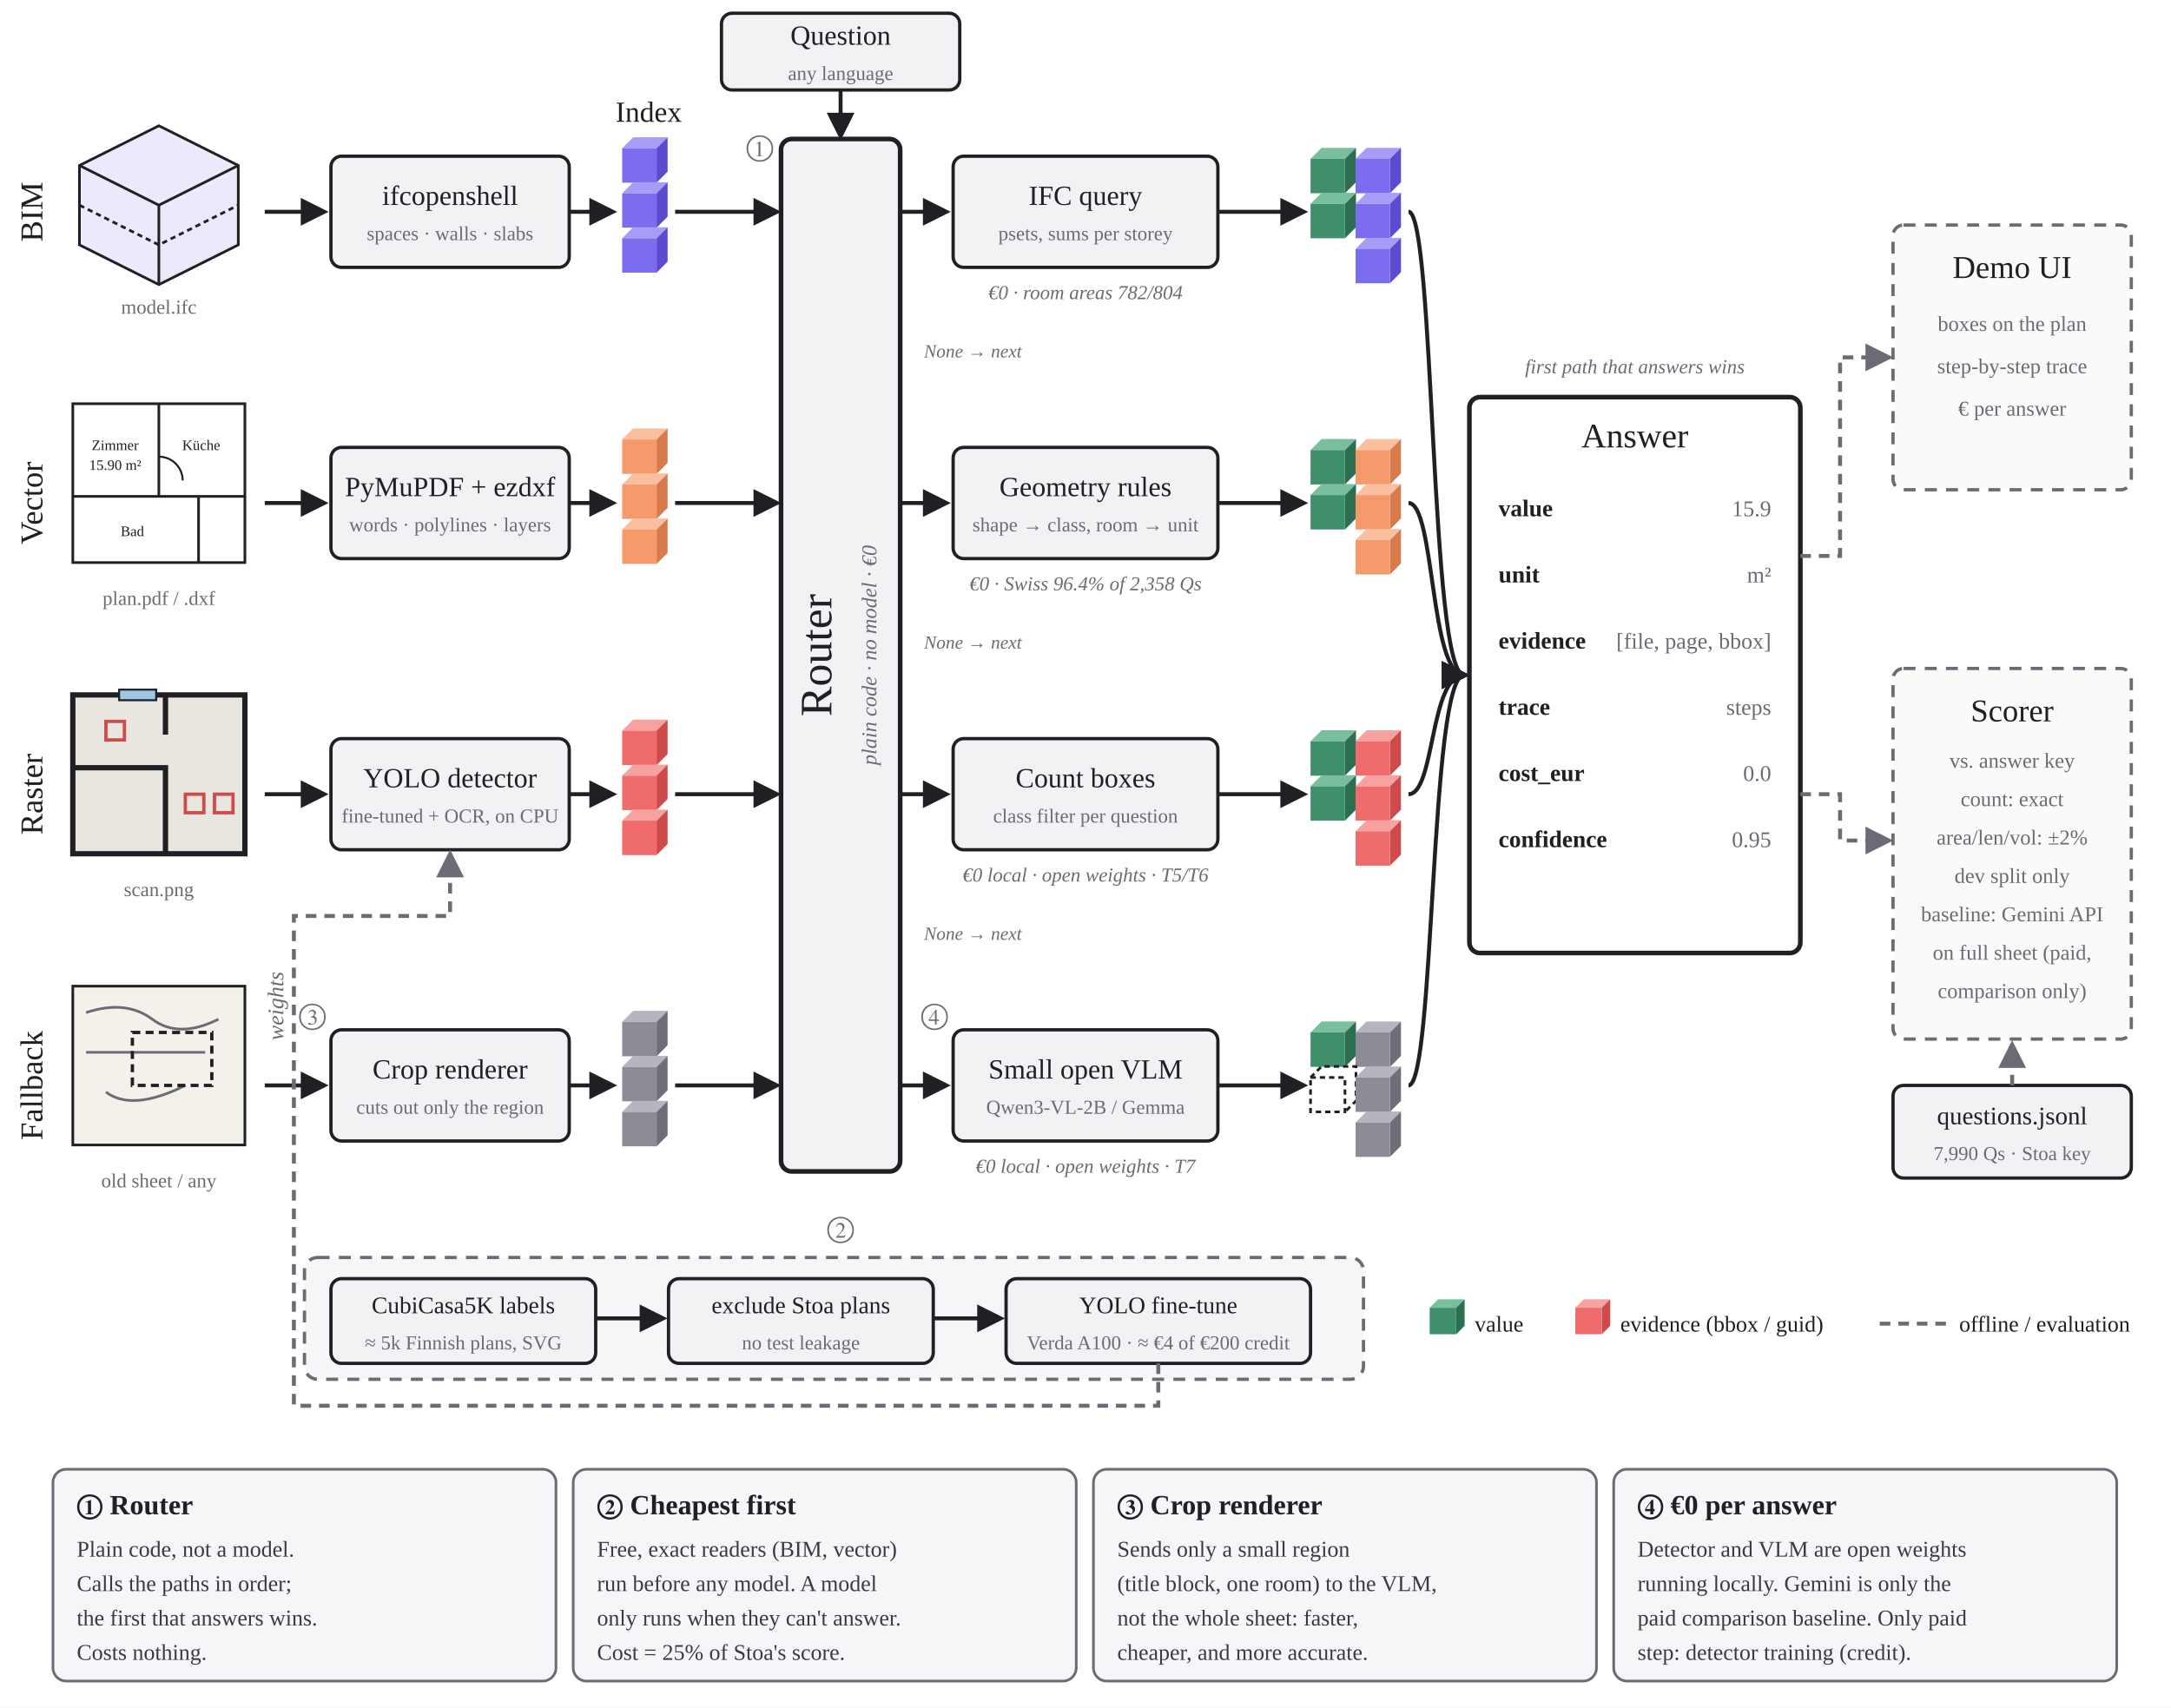
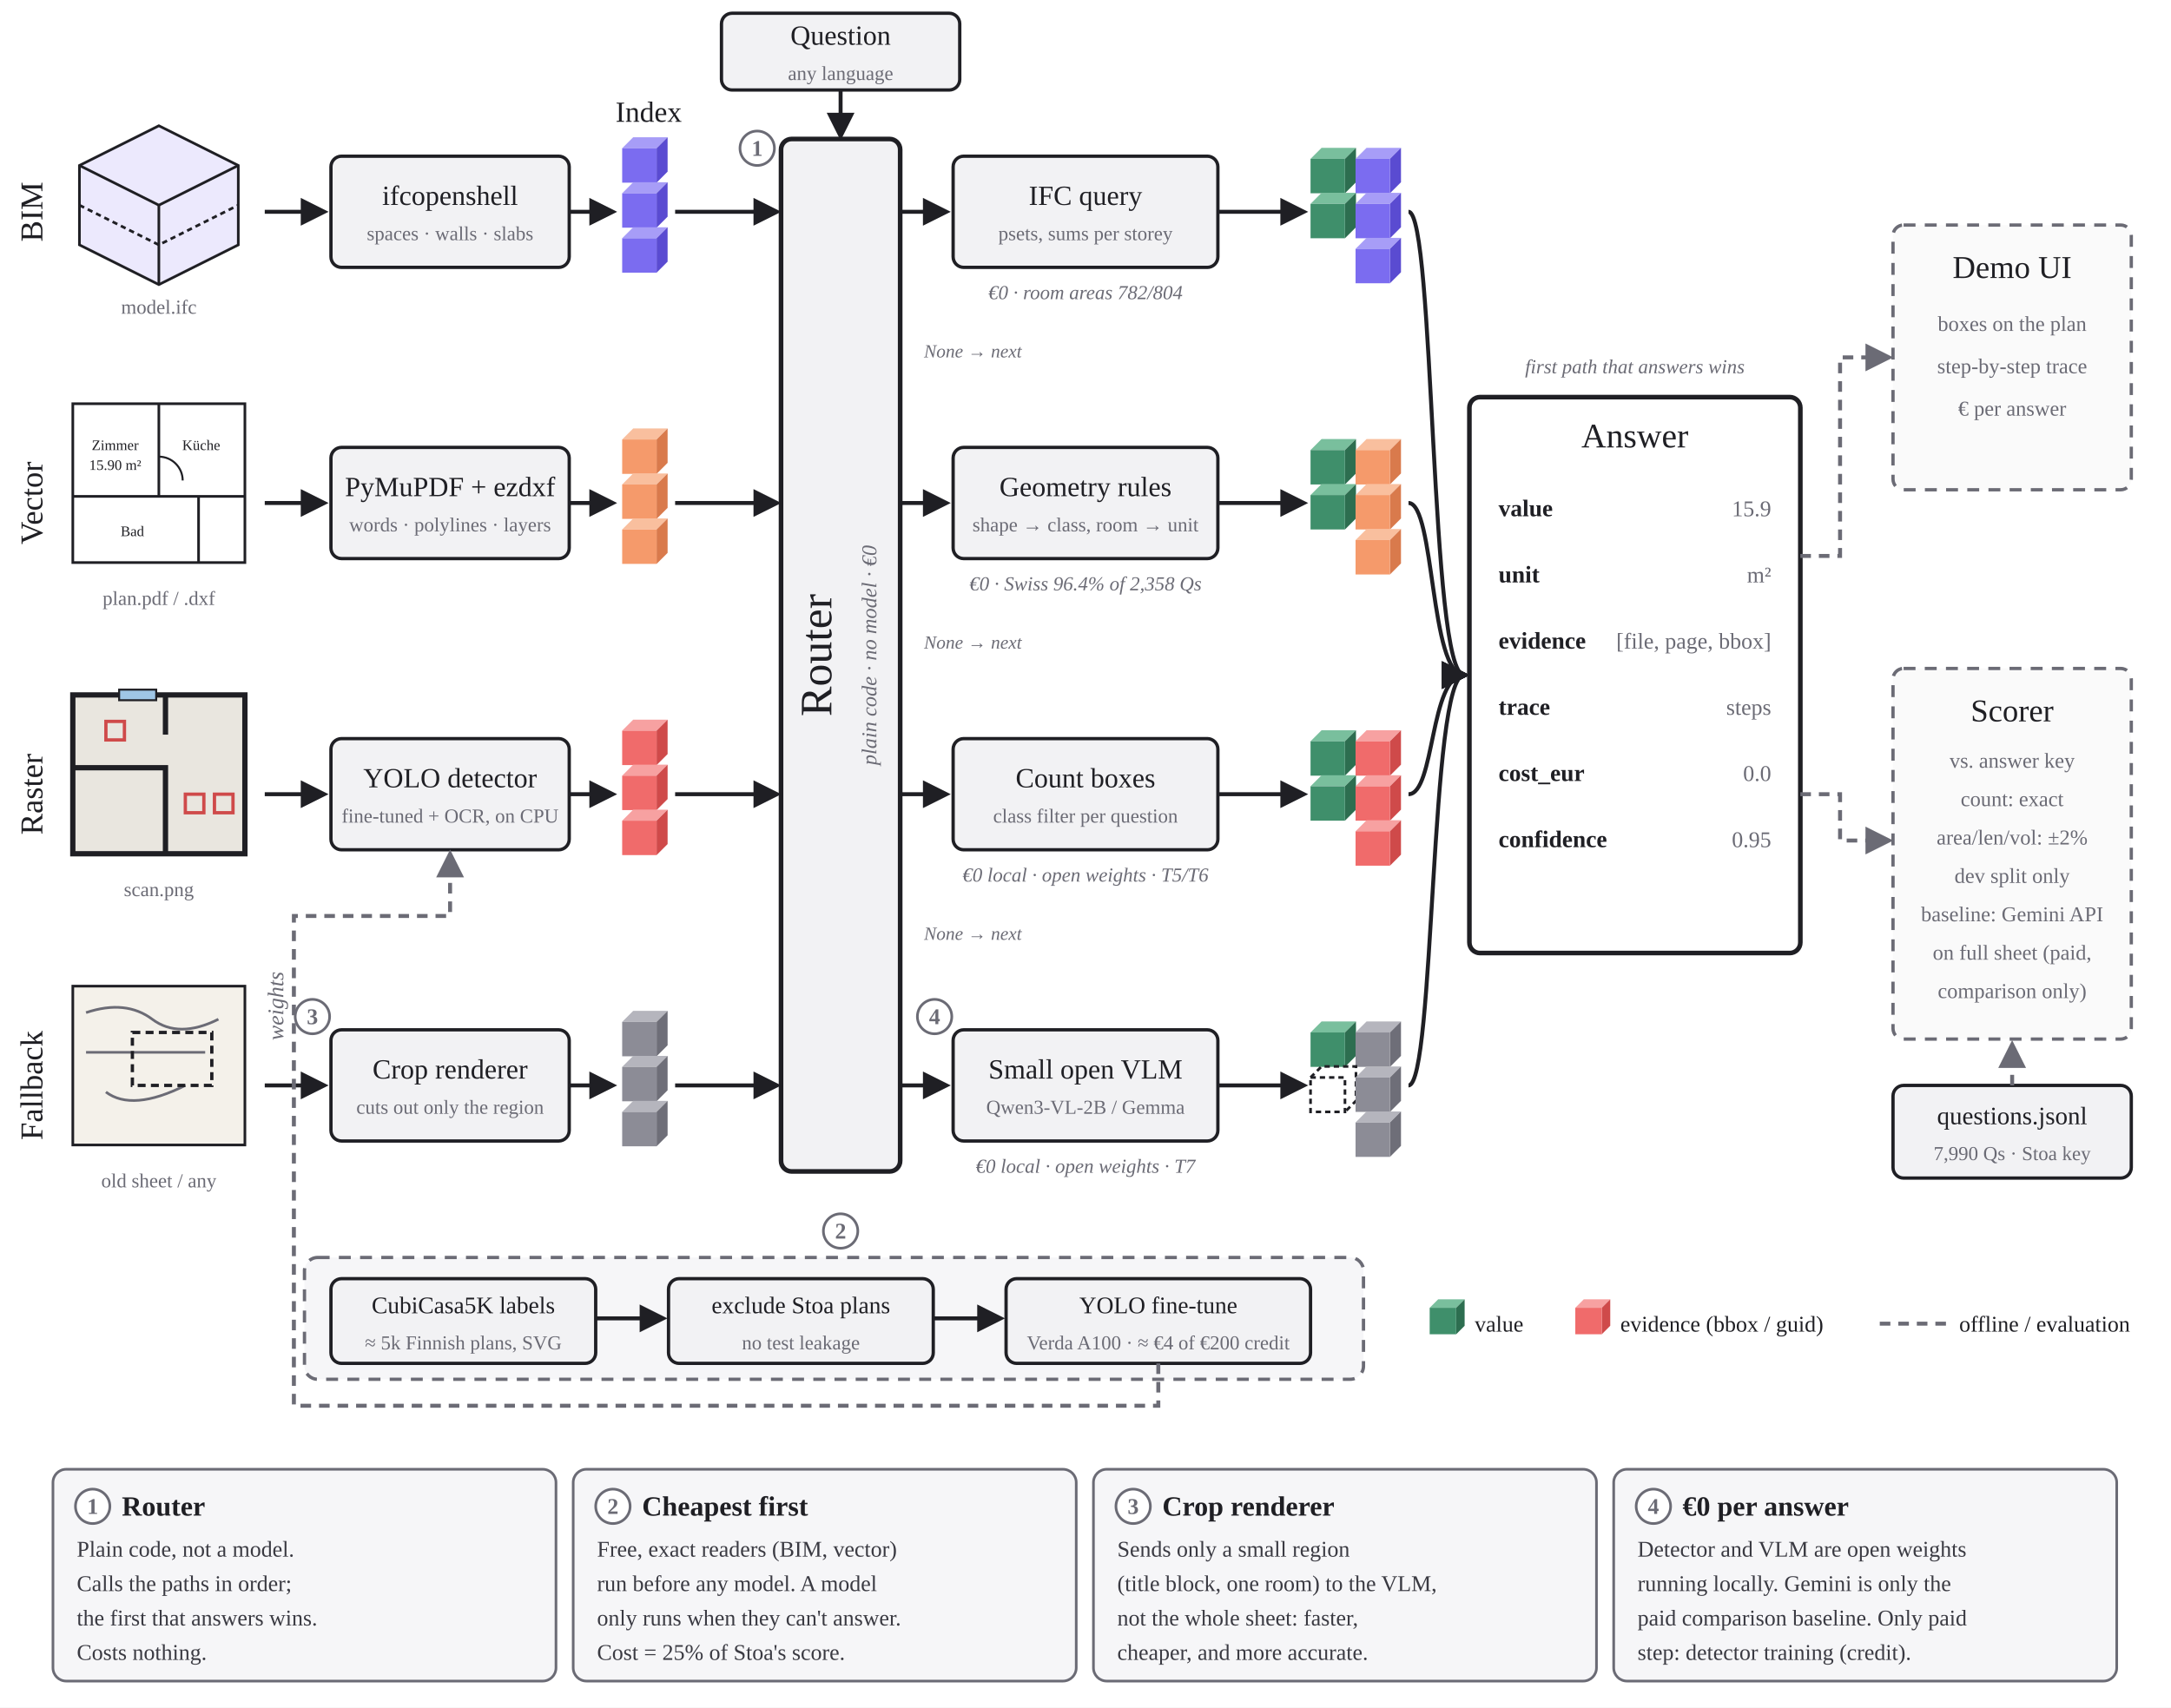
<svg xmlns="http://www.w3.org/2000/svg" viewBox="0 0 1640 1290" role="img" aria-label="SiteLens architecture: a question and a drawing go through a cheapest-first router over four paths (BIM, vector, raster detector, VLM fallback); each path returns a value with evidence boxes and a cost; answers are scored against Stoa's answer key; the detector is fine-tuned on CubiCasa5K excluding Stoa drawings." font-family="Times New Roman, Georgia, serif" fill="#1f1f24">
  <defs>
    <marker id="ah" viewBox="0 0 10 10" refX="8" refY="5" markerWidth="7" markerHeight="7" orient="auto-start-reverse">
      <path d="M0,0 L10,5 L0,10 z" fill="#1f1f24" />
    </marker>
    <marker id="ahg" viewBox="0 0 10 10" refX="8" refY="5" markerWidth="7" markerHeight="7" orient="auto-start-reverse">
      <path d="M0,0 L10,5 L0,10 z" fill="#6b6b75" />
    </marker>
  </defs>
  <rect width="1640" height="1290" fill="white" />
  <text x="32" y="160" font-size="24" text-anchor="middle" fill="#1f1f24" transform="rotate(-90 32 160)">BIM</text>
  <g stroke="#1f1f24" stroke-width="2" fill="#ece9fd">
    <path d="M60,125 l60,-30 l60,30 v60 l-60,30 l-60,-30 z" />
    <path d="M60,125 l60,30 l60,-30" fill="none" />
    <path d="M120,155 v60" fill="none" />
    <path d="M60,155 l60,30 l60,-30" fill="none" stroke-dasharray="4 3" />
  </g>
  <text x="120" y="237" font-size="15" text-anchor="middle" fill="#6b6b75">model.ifc</text>
  <line x1="200" y1="160" x2="244" y2="160" stroke="#1f1f24" stroke-width="3" marker-end="url(#ah)" />
  <rect x="250" y="118" width="180" height="84" rx="8" fill="#f2f2f4" stroke="#1f1f24" stroke-width="2.5" />
  <text x="340.0" y="150.0" font-size="21" text-anchor="middle" dominant-baseline="middle">ifcopenshell</text>
  <text x="340.0" y="178.0" font-size="15" fill="#6b6b75" text-anchor="middle" dominant-baseline="middle">spaces · walls · slabs</text>
  <line x1="430" y1="160" x2="462" y2="160" stroke="#1f1f24" stroke-width="3" marker-end="url(#ah)" />
  <path d="M470,112 l8.32,-8.32 h26 l-8.32,8.32 z" fill="#a79df7" />
  <path d="M496,112 l8.32,-8.32 v26 l-8.32,8.32 z" fill="#5a4bd1" />
  <rect x="470" y="112" width="26" height="26" fill="#7b6cf0" />
  <path d="M470,146 l8.32,-8.32 h26 l-8.32,8.32 z" fill="#a79df7" />
  <path d="M496,146 l8.32,-8.32 v26 l-8.32,8.32 z" fill="#5a4bd1" />
  <rect x="470" y="146" width="26" height="26" fill="#7b6cf0" />
  <path d="M470,180 l8.32,-8.32 h26 l-8.32,8.32 z" fill="#a79df7" />
  <path d="M496,180 l8.32,-8.32 v26 l-8.32,8.32 z" fill="#5a4bd1" />
  <rect x="470" y="180" width="26" height="26" fill="#7b6cf0" />
  <line x1="510" y1="160" x2="586" y2="160" stroke="#1f1f24" stroke-width="3" marker-end="url(#ah)" />
  <line x1="680" y1="160" x2="714" y2="160" stroke="#1f1f24" stroke-width="3" marker-end="url(#ah)" />
  <rect x="720" y="118" width="200" height="84" rx="8" fill="#f2f2f4" stroke="#1f1f24" stroke-width="2.5" />
  <text x="820.0" y="150.0" font-size="21" text-anchor="middle" dominant-baseline="middle">IFC query</text>
  <text x="820.0" y="178.0" font-size="15" fill="#6b6b75" text-anchor="middle" dominant-baseline="middle">psets, sums per storey</text>
  <text x="820" y="226" font-size="15" text-anchor="middle" fill="#6b6b75" font-style="italic">€0 · room areas 782/804</text>
  <line x1="920" y1="160" x2="984" y2="160" stroke="#1f1f24" stroke-width="3" marker-end="url(#ah)" />
  <path d="M990,120 l8.32,-8.32 h26 l-8.32,8.32 z" fill="#79bf9d" />
  <path d="M1016,120 l8.32,-8.32 v26 l-8.32,8.32 z" fill="#2d6e50" />
  <rect x="990" y="120" width="26" height="26" fill="#3f8f6b" />
  <path d="M1024,120 l8.32,-8.32 h26 l-8.32,8.32 z" fill="#a79df7" />
  <path d="M1050,120 l8.32,-8.32 v26 l-8.32,8.32 z" fill="#5a4bd1" />
  <rect x="1024" y="120" width="26" height="26" fill="#7b6cf0" />
  <path d="M990,154 l8.32,-8.32 h26 l-8.32,8.32 z" fill="#79bf9d" />
  <path d="M1016,154 l8.32,-8.32 v26 l-8.32,8.32 z" fill="#2d6e50" />
  <rect x="990" y="154" width="26" height="26" fill="#3f8f6b" />
  <path d="M1024,154 l8.32,-8.32 h26 l-8.32,8.32 z" fill="#a79df7" />
  <path d="M1050,154 l8.32,-8.32 v26 l-8.32,8.32 z" fill="#5a4bd1" />
  <rect x="1024" y="154" width="26" height="26" fill="#7b6cf0" />
  <path d="M1024,188 l8.32,-8.32 h26 l-8.32,8.32 z" fill="#a79df7" />
  <path d="M1050,188 l8.32,-8.32 v26 l-8.32,8.32 z" fill="#5a4bd1" />
  <rect x="1024" y="188" width="26" height="26" fill="#7b6cf0" />
  <text x="32" y="380" font-size="24" text-anchor="middle" fill="#1f1f24" transform="rotate(-90 32 380)">Vector</text>
  <g stroke="#1f1f24" stroke-width="2" fill="white">
    <rect x="55" y="305" width="130" height="120" />
    <path d="M120,305 v70 M55,375 h130 M150,375 v50" fill="none" />
    <path d="M120,345 a18,18 0 0 1 18,18" fill="none" stroke-width="1.5" />
  </g>
  <text x="87" y="340" font-size="11" text-anchor="middle" fill="#1f1f24">Zimmer</text>
  <text x="87" y="355" font-size="11" text-anchor="middle" fill="#1f1f24">15.90 m²</text>
  <text x="152" y="340" font-size="11" text-anchor="middle" fill="#1f1f24">Küche</text>
  <text x="100" y="405" font-size="11" text-anchor="middle" fill="#1f1f24">Bad</text>
  <text x="120" y="457" font-size="15" text-anchor="middle" fill="#6b6b75">plan.pdf / .dxf</text>
  <line x1="200" y1="380" x2="244" y2="380" stroke="#1f1f24" stroke-width="3" marker-end="url(#ah)" />
  <rect x="250" y="338" width="180" height="84" rx="8" fill="#f2f2f4" stroke="#1f1f24" stroke-width="2.5" />
  <text x="340.0" y="370.0" font-size="21" text-anchor="middle" dominant-baseline="middle">PyMuPDF + ezdxf</text>
  <text x="340.0" y="398.0" font-size="15" fill="#6b6b75" text-anchor="middle" dominant-baseline="middle">words · polylines · layers</text>
  <line x1="430" y1="380" x2="462" y2="380" stroke="#1f1f24" stroke-width="3" marker-end="url(#ah)" />
  <path d="M470,332 l8.32,-8.32 h26 l-8.32,8.32 z" fill="#f9bf9e" />
  <path d="M496,332 l8.32,-8.32 v26 l-8.32,8.32 z" fill="#d97a4c" />
  <rect x="470" y="332" width="26" height="26" fill="#f59a6b" />
  <path d="M470,366 l8.32,-8.32 h26 l-8.32,8.32 z" fill="#f9bf9e" />
  <path d="M496,366 l8.32,-8.32 v26 l-8.32,8.32 z" fill="#d97a4c" />
  <rect x="470" y="366" width="26" height="26" fill="#f59a6b" />
  <path d="M470,400 l8.32,-8.32 h26 l-8.32,8.32 z" fill="#f9bf9e" />
  <path d="M496,400 l8.32,-8.32 v26 l-8.32,8.32 z" fill="#d97a4c" />
  <rect x="470" y="400" width="26" height="26" fill="#f59a6b" />
  <line x1="510" y1="380" x2="586" y2="380" stroke="#1f1f24" stroke-width="3" marker-end="url(#ah)" />
  <line x1="680" y1="380" x2="714" y2="380" stroke="#1f1f24" stroke-width="3" marker-end="url(#ah)" />
  <rect x="720" y="338" width="200" height="84" rx="8" fill="#f2f2f4" stroke="#1f1f24" stroke-width="2.5" />
  <text x="820.0" y="370.0" font-size="21" text-anchor="middle" dominant-baseline="middle">Geometry rules</text>
  <text x="820.0" y="398.0" font-size="15" fill="#6b6b75" text-anchor="middle" dominant-baseline="middle">shape → class, room → unit</text>
  <text x="820" y="446" font-size="15" text-anchor="middle" fill="#6b6b75" font-style="italic">€0 · Swiss 96.4% of 2,358 Qs</text>
  <line x1="920" y1="380" x2="984" y2="380" stroke="#1f1f24" stroke-width="3" marker-end="url(#ah)" />
  <path d="M990,340 l8.32,-8.32 h26 l-8.32,8.32 z" fill="#79bf9d" />
  <path d="M1016,340 l8.32,-8.32 v26 l-8.32,8.32 z" fill="#2d6e50" />
  <rect x="990" y="340" width="26" height="26" fill="#3f8f6b" />
  <path d="M1024,340 l8.32,-8.32 h26 l-8.32,8.32 z" fill="#f9bf9e" />
  <path d="M1050,340 l8.32,-8.32 v26 l-8.32,8.32 z" fill="#d97a4c" />
  <rect x="1024" y="340" width="26" height="26" fill="#f59a6b" />
  <path d="M990,374 l8.32,-8.32 h26 l-8.32,8.32 z" fill="#79bf9d" />
  <path d="M1016,374 l8.32,-8.32 v26 l-8.32,8.32 z" fill="#2d6e50" />
  <rect x="990" y="374" width="26" height="26" fill="#3f8f6b" />
  <path d="M1024,374 l8.32,-8.32 h26 l-8.32,8.32 z" fill="#f9bf9e" />
  <path d="M1050,374 l8.32,-8.32 v26 l-8.32,8.32 z" fill="#d97a4c" />
  <rect x="1024" y="374" width="26" height="26" fill="#f59a6b" />
  <path d="M1024,408 l8.32,-8.32 h26 l-8.32,8.32 z" fill="#f9bf9e" />
  <path d="M1050,408 l8.32,-8.32 v26 l-8.32,8.32 z" fill="#d97a4c" />
  <rect x="1024" y="408" width="26" height="26" fill="#f59a6b" />
  <text x="32" y="600" font-size="24" text-anchor="middle" fill="#1f1f24" transform="rotate(-90 32 600)">Raster</text>
  <rect x="55" y="525" width="130" height="120" fill="#e9e6df" stroke="#1f1f24" stroke-width="4" />
  <path d="M55,580 h70 v65 M125,525 v30" fill="none" stroke="#1f1f24" stroke-width="4" />
  <rect x="140" y="600" width="14" height="14" fill="none" stroke="#cf4a4a" stroke-width="2.5" />
  <rect x="162" y="600" width="14" height="14" fill="none" stroke="#cf4a4a" stroke-width="2.5" />
  <rect x="80" y="545" width="14" height="14" fill="none" stroke="#cf4a4a" stroke-width="2.5" />
  <rect x="90" y="521" width="28" height="8" fill="#9fc6e6" stroke="#1f1f24" stroke-width="1.5" />
  <text x="120" y="677" font-size="15" text-anchor="middle" fill="#6b6b75">scan.png</text>
  <line x1="200" y1="600" x2="244" y2="600" stroke="#1f1f24" stroke-width="3" marker-end="url(#ah)" />
  <rect x="250" y="558" width="180" height="84" rx="8" fill="#f2f2f4" stroke="#1f1f24" stroke-width="2.5" />
  <text x="340.0" y="590.0" font-size="21" text-anchor="middle" dominant-baseline="middle">YOLO detector</text>
  <text x="340.0" y="618.0" font-size="15" fill="#6b6b75" text-anchor="middle" dominant-baseline="middle">fine-tuned + OCR, on CPU</text>
  <line x1="430" y1="600" x2="462" y2="600" stroke="#1f1f24" stroke-width="3" marker-end="url(#ah)" />
  <path d="M470,552 l8.32,-8.32 h26 l-8.32,8.32 z" fill="#f7a1a1" />
  <path d="M496,552 l8.32,-8.32 v26 l-8.32,8.32 z" fill="#cf4a4a" />
  <rect x="470" y="552" width="26" height="26" fill="#f06b6b" />
  <path d="M470,586 l8.32,-8.32 h26 l-8.32,8.32 z" fill="#f7a1a1" />
  <path d="M496,586 l8.32,-8.32 v26 l-8.32,8.32 z" fill="#cf4a4a" />
  <rect x="470" y="586" width="26" height="26" fill="#f06b6b" />
  <path d="M470,620 l8.32,-8.32 h26 l-8.32,8.32 z" fill="#f7a1a1" />
  <path d="M496,620 l8.32,-8.32 v26 l-8.32,8.32 z" fill="#cf4a4a" />
  <rect x="470" y="620" width="26" height="26" fill="#f06b6b" />
  <line x1="510" y1="600" x2="586" y2="600" stroke="#1f1f24" stroke-width="3" marker-end="url(#ah)" />
  <line x1="680" y1="600" x2="714" y2="600" stroke="#1f1f24" stroke-width="3" marker-end="url(#ah)" />
  <rect x="720" y="558" width="200" height="84" rx="8" fill="#f2f2f4" stroke="#1f1f24" stroke-width="2.5" />
  <text x="820.0" y="590.0" font-size="21" text-anchor="middle" dominant-baseline="middle">Count boxes</text>
  <text x="820.0" y="618.0" font-size="15" fill="#6b6b75" text-anchor="middle" dominant-baseline="middle">class filter per question</text>
  <text x="820" y="666" font-size="15" text-anchor="middle" fill="#6b6b75" font-style="italic">€0 local · open weights · T5/T6</text>
  <line x1="920" y1="600" x2="984" y2="600" stroke="#1f1f24" stroke-width="3" marker-end="url(#ah)" />
  <path d="M990,560 l8.32,-8.32 h26 l-8.32,8.32 z" fill="#79bf9d" />
  <path d="M1016,560 l8.32,-8.32 v26 l-8.32,8.32 z" fill="#2d6e50" />
  <rect x="990" y="560" width="26" height="26" fill="#3f8f6b" />
  <path d="M1024,560 l8.32,-8.32 h26 l-8.32,8.32 z" fill="#f7a1a1" />
  <path d="M1050,560 l8.32,-8.32 v26 l-8.32,8.32 z" fill="#cf4a4a" />
  <rect x="1024" y="560" width="26" height="26" fill="#f06b6b" />
  <path d="M990,594 l8.32,-8.32 h26 l-8.32,8.32 z" fill="#79bf9d" />
  <path d="M1016,594 l8.32,-8.32 v26 l-8.32,8.32 z" fill="#2d6e50" />
  <rect x="990" y="594" width="26" height="26" fill="#3f8f6b" />
  <path d="M1024,594 l8.32,-8.32 h26 l-8.32,8.32 z" fill="#f7a1a1" />
  <path d="M1050,594 l8.32,-8.32 v26 l-8.32,8.32 z" fill="#cf4a4a" />
  <rect x="1024" y="594" width="26" height="26" fill="#f06b6b" />
  <path d="M1024,628 l8.32,-8.32 h26 l-8.32,8.32 z" fill="#f7a1a1" />
  <path d="M1050,628 l8.32,-8.32 v26 l-8.32,8.32 z" fill="#cf4a4a" />
  <rect x="1024" y="628" width="26" height="26" fill="#f06b6b" />
  <text x="32" y="820" font-size="24" text-anchor="middle" fill="#1f1f24" transform="rotate(-90 32 820)">Fallback</text>
  <rect x="55" y="745" width="130" height="120" fill="#f4f1ea" stroke="#1f1f24" stroke-width="2" />
  <path d="M65,765 q30,-10 50,5 t50,0 M65,795 h90 M80,825 q20,15 60,-5" fill="none" stroke="#6b6b75" stroke-width="2" />
  <rect x="100" y="780" width="60" height="40" fill="none" stroke="#1f1f24" stroke-width="2.5" stroke-dasharray="6 4" />
  <text x="120" y="897" font-size="15" text-anchor="middle" fill="#6b6b75">old sheet / any</text>
  <line x1="200" y1="820" x2="244" y2="820" stroke="#1f1f24" stroke-width="3" marker-end="url(#ah)" />
  <rect x="250" y="778" width="180" height="84" rx="8" fill="#f2f2f4" stroke="#1f1f24" stroke-width="2.5" />
  <text x="340.0" y="810.0" font-size="21" text-anchor="middle" dominant-baseline="middle">Crop renderer</text>
  <text x="340.0" y="838.0" font-size="15" fill="#6b6b75" text-anchor="middle" dominant-baseline="middle">cuts out only the region</text>
  <line x1="430" y1="820" x2="462" y2="820" stroke="#1f1f24" stroke-width="3" marker-end="url(#ah)" />
  <path d="M470,772 l8.32,-8.32 h26 l-8.32,8.32 z" fill="#b5b5bd" />
  <path d="M496,772 l8.32,-8.32 v26 l-8.32,8.32 z" fill="#6e6e78" />
  <rect x="470" y="772" width="26" height="26" fill="#8c8c96" />
  <path d="M470,806 l8.32,-8.32 h26 l-8.32,8.32 z" fill="#b5b5bd" />
  <path d="M496,806 l8.32,-8.32 v26 l-8.32,8.32 z" fill="#6e6e78" />
  <rect x="470" y="806" width="26" height="26" fill="#8c8c96" />
  <path d="M470,840 l8.32,-8.32 h26 l-8.32,8.32 z" fill="#b5b5bd" />
  <path d="M496,840 l8.32,-8.32 v26 l-8.32,8.32 z" fill="#6e6e78" />
  <rect x="470" y="840" width="26" height="26" fill="#8c8c96" />
  <line x1="510" y1="820" x2="586" y2="820" stroke="#1f1f24" stroke-width="3" marker-end="url(#ah)" />
  <line x1="680" y1="820" x2="714" y2="820" stroke="#1f1f24" stroke-width="3" marker-end="url(#ah)" />
  <rect x="720" y="778" width="200" height="84" rx="8" fill="#f2f2f4" stroke="#1f1f24" stroke-width="2.5" />
  <text x="820.0" y="810.0" font-size="21" text-anchor="middle" dominant-baseline="middle">Small open VLM</text>
  <text x="820.0" y="838.0" font-size="15" fill="#6b6b75" text-anchor="middle" dominant-baseline="middle">Qwen3-VL-2B / Gemma</text>
  <text x="820" y="886" font-size="15" text-anchor="middle" fill="#6b6b75" font-style="italic">€0 local · open weights · T7</text>
  <line x1="920" y1="820" x2="984" y2="820" stroke="#1f1f24" stroke-width="3" marker-end="url(#ah)" />
  <path d="M990,780 l8.32,-8.32 h26 l-8.32,8.32 z" fill="#79bf9d" />
  <path d="M1016,780 l8.32,-8.32 v26 l-8.32,8.32 z" fill="#2d6e50" />
  <rect x="990" y="780" width="26" height="26" fill="#3f8f6b" />
  <path d="M1024,780 l8.32,-8.32 h26 l-8.32,8.32 z" fill="#b5b5bd" />
  <path d="M1050,780 l8.32,-8.32 v26 l-8.32,8.32 z" fill="#6e6e78" />
  <rect x="1024" y="780" width="26" height="26" fill="#8c8c96" />
  <rect x="990" y="814" width="26" height="26" fill="none" stroke="#1f1f24" stroke-width="2" stroke-dasharray="4 3" />
  <path d="M990,814 l8.32,-8.32 h26 v26 l-8.32,8.32" fill="none" stroke="#1f1f24" stroke-width="2" stroke-dasharray="4 3" />
  <path d="M1024,814 l8.32,-8.32 h26 l-8.32,8.32 z" fill="#b5b5bd" />
  <path d="M1050,814 l8.32,-8.32 v26 l-8.32,8.32 z" fill="#6e6e78" />
  <rect x="1024" y="814" width="26" height="26" fill="#8c8c96" />
  <path d="M1024,848 l8.32,-8.32 h26 l-8.32,8.32 z" fill="#b5b5bd" />
  <path d="M1050,848 l8.32,-8.32 v26 l-8.32,8.32 z" fill="#6e6e78" />
  <rect x="1024" y="848" width="26" height="26" fill="#8c8c96" />
  <text x="490" y="92" font-size="22" text-anchor="middle" fill="#1f1f24">Index</text>
  <rect x="590" y="105" width="90" height="780" rx="8" fill="#f2f2f4" stroke="#1f1f24" stroke-width="3.5" />
  <text x="635.0" y="495.0" font-size="24" text-anchor="middle" dominant-baseline="middle" />
  <text x="628" y="495" font-size="34" text-anchor="middle" fill="#1f1f24" transform="rotate(-90 628 495)">Router</text>
  <text x="662" y="495" font-size="16" text-anchor="middle" fill="#6b6b75" font-style="italic" transform="rotate(-90 662 495)">plain code · no model · €0</text>
-   <text x="574" y="118" font-size="22" text-anchor="middle" fill="#6b6b75">①</text>
-   <text x="635" y="935" font-size="22" text-anchor="middle" fill="#6b6b75">②</text>
-   <text x="236" y="774" font-size="22" text-anchor="middle" fill="#6b6b75">③</text>
-   <text x="706" y="774" font-size="22" text-anchor="middle" fill="#6b6b75">④</text>
+   <circle cx="572" cy="112" r="13" fill="white" stroke="#6b6b75" stroke-width="2" />
+   <text x="572" y="112" font-size="17" text-anchor="middle" dominant-baseline="central" fill="#6b6b75" font-weight="bold">1</text>
+   <circle cx="635" cy="930" r="13" fill="white" stroke="#6b6b75" stroke-width="2" />
+   <text x="635" y="930" font-size="17" text-anchor="middle" dominant-baseline="central" fill="#6b6b75" font-weight="bold">2</text>
+   <circle cx="236" cy="768" r="13" fill="white" stroke="#6b6b75" stroke-width="2" />
+   <text x="236" y="768" font-size="17" text-anchor="middle" dominant-baseline="central" fill="#6b6b75" font-weight="bold">3</text>
+   <circle cx="706" cy="768" r="13" fill="white" stroke="#6b6b75" stroke-width="2" />
+   <text x="706" y="768" font-size="17" text-anchor="middle" dominant-baseline="central" fill="#6b6b75" font-weight="bold">4</text>
  <text x="698" y="270.0" font-size="14" text-anchor="start" fill="#6b6b75" font-style="italic">None → next</text>
  <text x="698" y="490.0" font-size="14" text-anchor="start" fill="#6b6b75" font-style="italic">None → next</text>
  <text x="698" y="710.0" font-size="14" text-anchor="start" fill="#6b6b75" font-style="italic">None → next</text>
  <rect x="545" y="10" width="180" height="58" rx="8" fill="#f2f2f4" stroke="#1f1f24" stroke-width="2.5" />
  <text x="635.0" y="29.0" font-size="21" text-anchor="middle" dominant-baseline="middle">Question</text>
  <text x="635.0" y="57.0" font-size="15" fill="#6b6b75" text-anchor="middle" dominant-baseline="middle">any language</text>
  <line x1="635" y1="68" x2="635" y2="102" stroke="#1f1f24" stroke-width="3" marker-end="url(#ah)" />
  <rect x="1110" y="300" width="250" height="420" rx="8" fill="white" stroke="#1f1f24" stroke-width="3.5" />
  <text x="1235.0" y="510.0" font-size="24" text-anchor="middle" dominant-baseline="middle" />
  <text x="1235" y="338" font-size="26" text-anchor="middle" fill="#1f1f24">Answer</text>
  <text x="1132" y="390" font-size="18" text-anchor="start" fill="#1f1f24" font-weight="bold">value</text>
  <text x="1338" y="390" font-size="17" text-anchor="end" fill="#6b6b75">15.9</text>
  <text x="1132" y="440" font-size="18" text-anchor="start" fill="#1f1f24" font-weight="bold">unit</text>
  <text x="1338" y="440" font-size="17" text-anchor="end" fill="#6b6b75">m²</text>
  <text x="1132" y="490" font-size="18" text-anchor="start" fill="#1f1f24" font-weight="bold">evidence</text>
  <text x="1338" y="490" font-size="17" text-anchor="end" fill="#6b6b75">[file, page, bbox]</text>
  <text x="1132" y="540" font-size="18" text-anchor="start" fill="#1f1f24" font-weight="bold">trace</text>
  <text x="1338" y="540" font-size="17" text-anchor="end" fill="#6b6b75">steps</text>
  <text x="1132" y="590" font-size="18" text-anchor="start" fill="#1f1f24" font-weight="bold">cost_eur</text>
  <text x="1338" y="590" font-size="17" text-anchor="end" fill="#6b6b75">0.0</text>
  <text x="1132" y="640" font-size="18" text-anchor="start" fill="#1f1f24" font-weight="bold">confidence</text>
  <text x="1338" y="640" font-size="17" text-anchor="end" fill="#6b6b75">0.95</text>
  <path d="M1064,160 C1084,160 1080,510.0 1106,510.0" fill="none" stroke="#1f1f24" stroke-width="3" marker-end="url(#ah)" />
  <path d="M1064,380 C1084,380 1080,510.0 1106,510.0" fill="none" stroke="#1f1f24" stroke-width="3" marker-end="url(#ah)" />
  <path d="M1064,600 C1084,600 1080,510.0 1106,510.0" fill="none" stroke="#1f1f24" stroke-width="3" marker-end="url(#ah)" />
  <path d="M1064,820 C1084,820 1080,510.0 1106,510.0" fill="none" stroke="#1f1f24" stroke-width="3" marker-end="url(#ah)" />
  <text x="1235" y="282" font-size="15" text-anchor="middle" fill="#6b6b75" font-style="italic">first path that answers wins</text>
  <rect x="1430" y="170" width="180" height="200" rx="8" fill="#fafafa" stroke="#6b6b75" stroke-width="2.5" stroke-dasharray="9 7" />
  <text x="1520.0" y="270.0" font-size="24" text-anchor="middle" dominant-baseline="middle" />
  <text x="1520" y="210" font-size="24" text-anchor="middle" fill="#1f1f24">Demo UI</text>
  <text x="1520" y="250" font-size="16" text-anchor="middle" fill="#6b6b75">boxes on the plan</text>
  <text x="1520" y="282" font-size="16" text-anchor="middle" fill="#6b6b75">step-by-step trace</text>
  <text x="1520" y="314" font-size="16" text-anchor="middle" fill="#6b6b75">€ per answer</text>
  <rect x="1430" y="505" width="180" height="280" rx="8" fill="#fafafa" stroke="#6b6b75" stroke-width="2.5" stroke-dasharray="9 7" />
  <text x="1520.0" y="645.0" font-size="24" text-anchor="middle" dominant-baseline="middle" />
  <text x="1520" y="545" font-size="24" text-anchor="middle" fill="#1f1f24">Scorer</text>
  <text x="1520" y="580" font-size="16" text-anchor="middle" fill="#6b6b75">vs. answer key</text>
  <text x="1520" y="609" font-size="16" text-anchor="middle" fill="#6b6b75">count: exact</text>
  <text x="1520" y="638" font-size="16" text-anchor="middle" fill="#6b6b75">area/len/vol: ±2%</text>
  <text x="1520" y="667" font-size="16" text-anchor="middle" fill="#6b6b75">dev split only</text>
  <text x="1520" y="696" font-size="16" text-anchor="middle" fill="#6b6b75">baseline: Gemini API</text>
  <text x="1520" y="725" font-size="16" text-anchor="middle" fill="#6b6b75">on full sheet (paid,</text>
  <text x="1520" y="754" font-size="16" text-anchor="middle" fill="#6b6b75">comparison only)</text>
  <path d="M1360,420 H1390 V270 H1426" fill="none" stroke="#6b6b75" stroke-width="3" stroke-dasharray="8 6" marker-end="url(#ahg)" />
  <path d="M1360,600 H1390 V635 H1426" fill="none" stroke="#6b6b75" stroke-width="3" stroke-dasharray="8 6" marker-end="url(#ahg)" />
  <rect x="1430" y="820" width="180" height="70" rx="8" fill="#f2f2f4" stroke="#1f1f24" stroke-width="2.5" />
  <text x="1520.0" y="845.0" font-size="19" text-anchor="middle" dominant-baseline="middle">questions.jsonl</text>
  <text x="1520.0" y="873.0" font-size="15" fill="#6b6b75" text-anchor="middle" dominant-baseline="middle">7,990 Qs · Stoa key</text>
  <line x1="1520" y1="820" x2="1520" y2="790" stroke="#6b6b75" stroke-width="3" stroke-dasharray="8 6" marker-end="url(#ahg)" />
  <rect x="230" y="950" width="800" height="92" rx="10" fill="#f6f6f8" stroke="#6b6b75" stroke-width="2.5" stroke-dasharray="9 7" />
  <rect x="250" y="966" width="200" height="64" rx="8" fill="#f2f2f4" stroke="#1f1f24" stroke-width="2.5" />
  <text x="350.0" y="988.0" font-size="18" text-anchor="middle" dominant-baseline="middle">CubiCasa5K labels</text>
  <text x="350.0" y="1016.0" font-size="15" fill="#6b6b75" text-anchor="middle" dominant-baseline="middle">≈ 5k Finnish plans, SVG</text>
  <line x1="450" y1="996" x2="500" y2="996" stroke="#1f1f24" stroke-width="3" marker-end="url(#ah)" />
  <rect x="505" y="966" width="200" height="64" rx="8" fill="#f2f2f4" stroke="#1f1f24" stroke-width="2.5" />
  <text x="605.0" y="988.0" font-size="18" text-anchor="middle" dominant-baseline="middle">exclude Stoa plans</text>
  <text x="605.0" y="1016.0" font-size="15" fill="#6b6b75" text-anchor="middle" dominant-baseline="middle">no test leakage</text>
  <line x1="705" y1="996" x2="755" y2="996" stroke="#1f1f24" stroke-width="3" marker-end="url(#ah)" />
  <rect x="760" y="966" width="230" height="64" rx="8" fill="#f2f2f4" stroke="#1f1f24" stroke-width="2.5" />
  <text x="875.0" y="988.0" font-size="18" text-anchor="middle" dominant-baseline="middle">YOLO fine-tune</text>
  <text x="875.0" y="1016.0" font-size="15" fill="#6b6b75" text-anchor="middle" dominant-baseline="middle">Verda A100 · ≈ €4 of €200 credit</text>
  <path d="M875,1030 V1062 H222 V692 H340 V646" fill="none" stroke="#6b6b75" stroke-width="3" stroke-dasharray="8 6" marker-end="url(#ahg)" />
  <text x="214" y="760" font-size="17" text-anchor="middle" fill="#6b6b75" font-style="italic" transform="rotate(-90 214 760)">weights</text>
  <path d="M1080,988 l6.4,-6.4 h20 l-6.4,6.4 z" fill="#79bf9d" />
  <path d="M1100,988 l6.4,-6.4 v20 l-6.4,6.4 z" fill="#2d6e50" />
  <rect x="1080" y="988" width="20" height="20" fill="#3f8f6b" />
  <text x="1114" y="1006" font-size="17" text-anchor="start" fill="#1f1f24">value</text>
  <path d="M1190,988 l6.4,-6.4 h20 l-6.4,6.4 z" fill="#f7a1a1" />
  <path d="M1210,988 l6.4,-6.4 v20 l-6.4,6.4 z" fill="#cf4a4a" />
  <rect x="1190" y="988" width="20" height="20" fill="#f06b6b" />
  <text x="1224" y="1006" font-size="17" text-anchor="start" fill="#1f1f24">evidence (bbox / guid)</text>
  <line x1="1420" y1="1000" x2="1470" y2="1000" stroke="#6b6b75" stroke-width="3" stroke-dasharray="8 6" />
  <text x="1480" y="1006" font-size="17" text-anchor="start" fill="#1f1f24">offline / evaluation</text>
  <rect x="40" y="1110" width="380" height="160" rx="10" fill="#f6f6f8" stroke="#6b6b75" stroke-width="2" />
-   <text x="58" y="1144" font-size="21" text-anchor="start" fill="#1f1f24" font-weight="bold">① Router</text>
+   <circle cx="70" cy="1138" r="13" fill="white" stroke="#6b6b75" stroke-width="2" />
+   <text x="70" y="1138" font-size="17" text-anchor="middle" dominant-baseline="central" fill="#6b6b75" font-weight="bold">1</text>
+   <text x="92" y="1145" font-size="21" text-anchor="start" fill="#1f1f24" font-weight="bold">Router</text>
  <text x="58" y="1176" font-size="17" text-anchor="start" fill="#3a3a42">Plain code, not a model.</text>
  <text x="58" y="1202" font-size="17" text-anchor="start" fill="#3a3a42">Calls the paths in order;</text>
  <text x="58" y="1228" font-size="17" text-anchor="start" fill="#3a3a42">the first that answers wins.</text>
  <text x="58" y="1254" font-size="17" text-anchor="start" fill="#3a3a42">Costs nothing.</text>
  <rect x="433" y="1110" width="380" height="160" rx="10" fill="#f6f6f8" stroke="#6b6b75" stroke-width="2" />
-   <text x="451" y="1144" font-size="21" text-anchor="start" fill="#1f1f24" font-weight="bold">② Cheapest first</text>
+   <circle cx="463" cy="1138" r="13" fill="white" stroke="#6b6b75" stroke-width="2" />
+   <text x="463" y="1138" font-size="17" text-anchor="middle" dominant-baseline="central" fill="#6b6b75" font-weight="bold">2</text>
+   <text x="485" y="1145" font-size="21" text-anchor="start" fill="#1f1f24" font-weight="bold">Cheapest first</text>
  <text x="451" y="1176" font-size="17" text-anchor="start" fill="#3a3a42">Free, exact readers (BIM, vector)</text>
  <text x="451" y="1202" font-size="17" text-anchor="start" fill="#3a3a42">run before any model. A model</text>
  <text x="451" y="1228" font-size="17" text-anchor="start" fill="#3a3a42">only runs when they can't answer.</text>
  <text x="451" y="1254" font-size="17" text-anchor="start" fill="#3a3a42">Cost = 25% of Stoa's score.</text>
  <rect x="826" y="1110" width="380" height="160" rx="10" fill="#f6f6f8" stroke="#6b6b75" stroke-width="2" />
-   <text x="844" y="1144" font-size="21" text-anchor="start" fill="#1f1f24" font-weight="bold">③ Crop renderer</text>
+   <circle cx="856" cy="1138" r="13" fill="white" stroke="#6b6b75" stroke-width="2" />
+   <text x="856" y="1138" font-size="17" text-anchor="middle" dominant-baseline="central" fill="#6b6b75" font-weight="bold">3</text>
+   <text x="878" y="1145" font-size="21" text-anchor="start" fill="#1f1f24" font-weight="bold">Crop renderer</text>
  <text x="844" y="1176" font-size="17" text-anchor="start" fill="#3a3a42">Sends only a small region</text>
  <text x="844" y="1202" font-size="17" text-anchor="start" fill="#3a3a42">(title block, one room) to the VLM,</text>
  <text x="844" y="1228" font-size="17" text-anchor="start" fill="#3a3a42">not the whole sheet: faster,</text>
  <text x="844" y="1254" font-size="17" text-anchor="start" fill="#3a3a42">cheaper, and more accurate.</text>
  <rect x="1219" y="1110" width="380" height="160" rx="10" fill="#f6f6f8" stroke="#6b6b75" stroke-width="2" />
-   <text x="1237" y="1144" font-size="21" text-anchor="start" fill="#1f1f24" font-weight="bold">④ €0 per answer</text>
+   <circle cx="1249" cy="1138" r="13" fill="white" stroke="#6b6b75" stroke-width="2" />
+   <text x="1249" y="1138" font-size="17" text-anchor="middle" dominant-baseline="central" fill="#6b6b75" font-weight="bold">4</text>
+   <text x="1271" y="1145" font-size="21" text-anchor="start" fill="#1f1f24" font-weight="bold">€0 per answer</text>
  <text x="1237" y="1176" font-size="17" text-anchor="start" fill="#3a3a42">Detector and VLM are open weights</text>
  <text x="1237" y="1202" font-size="17" text-anchor="start" fill="#3a3a42">running locally. Gemini is only the</text>
  <text x="1237" y="1228" font-size="17" text-anchor="start" fill="#3a3a42">paid comparison baseline. Only paid</text>
  <text x="1237" y="1254" font-size="17" text-anchor="start" fill="#3a3a42">step: detector training (credit).</text>
</svg>
